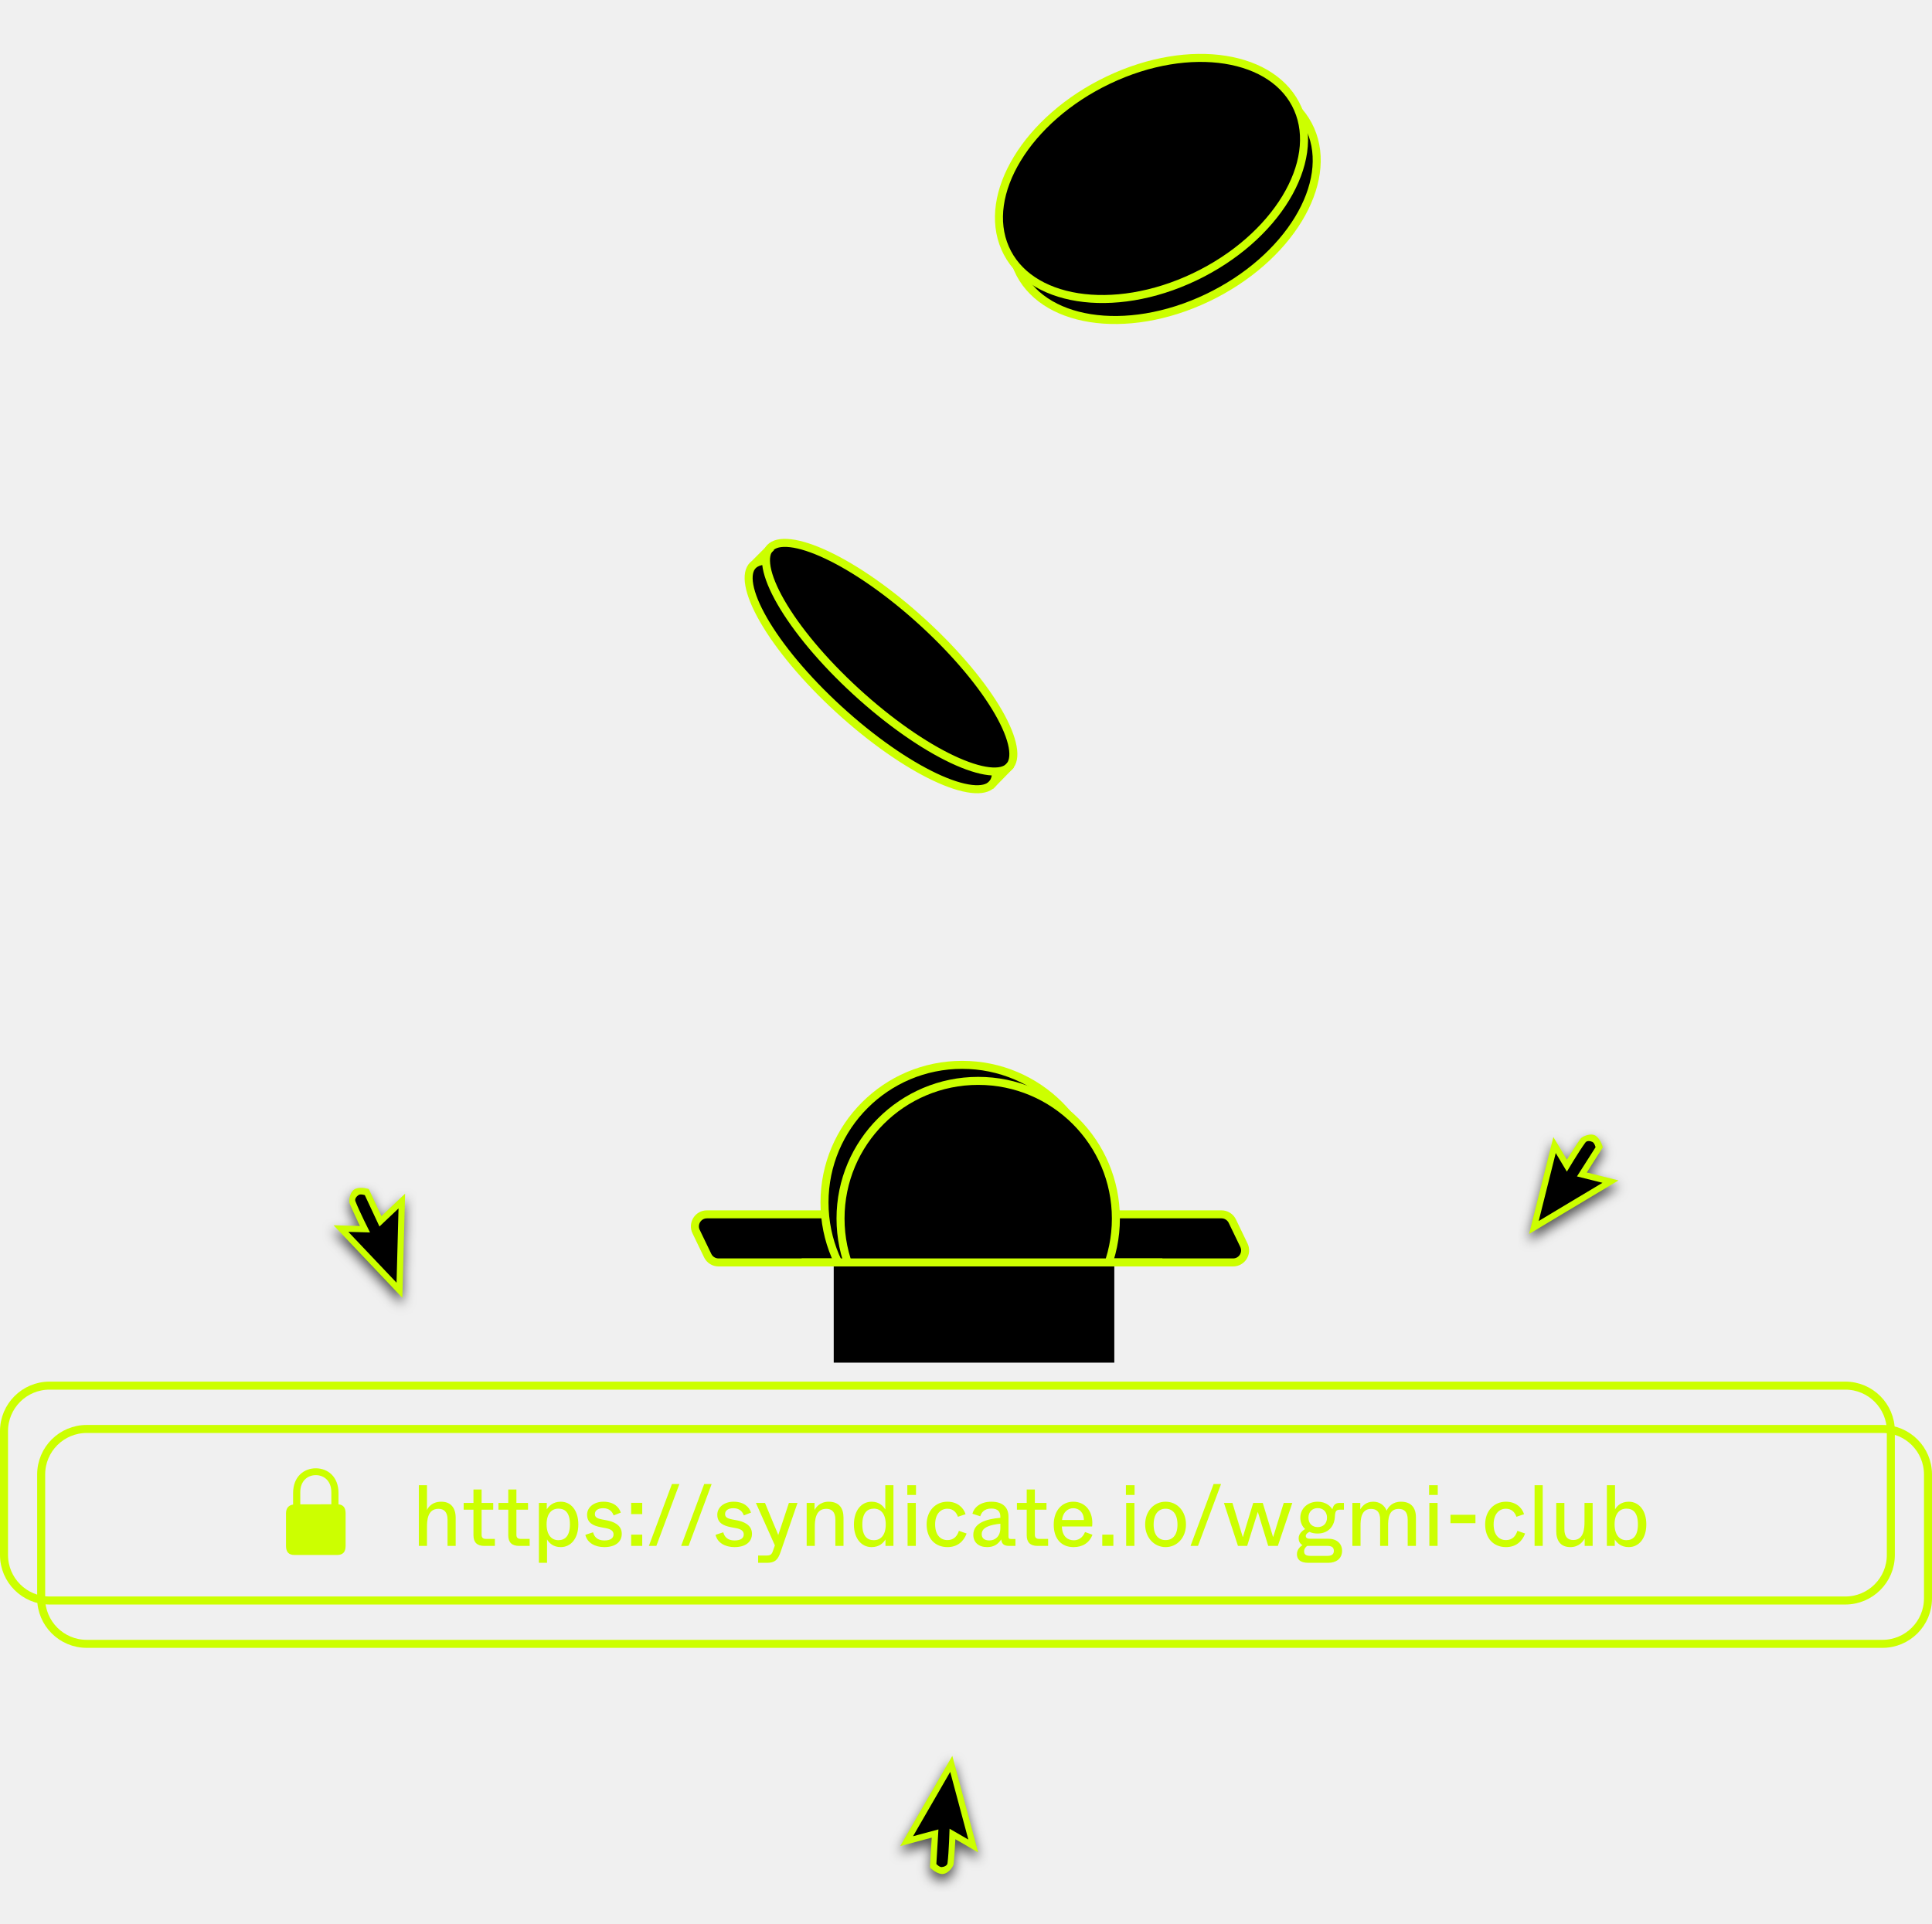
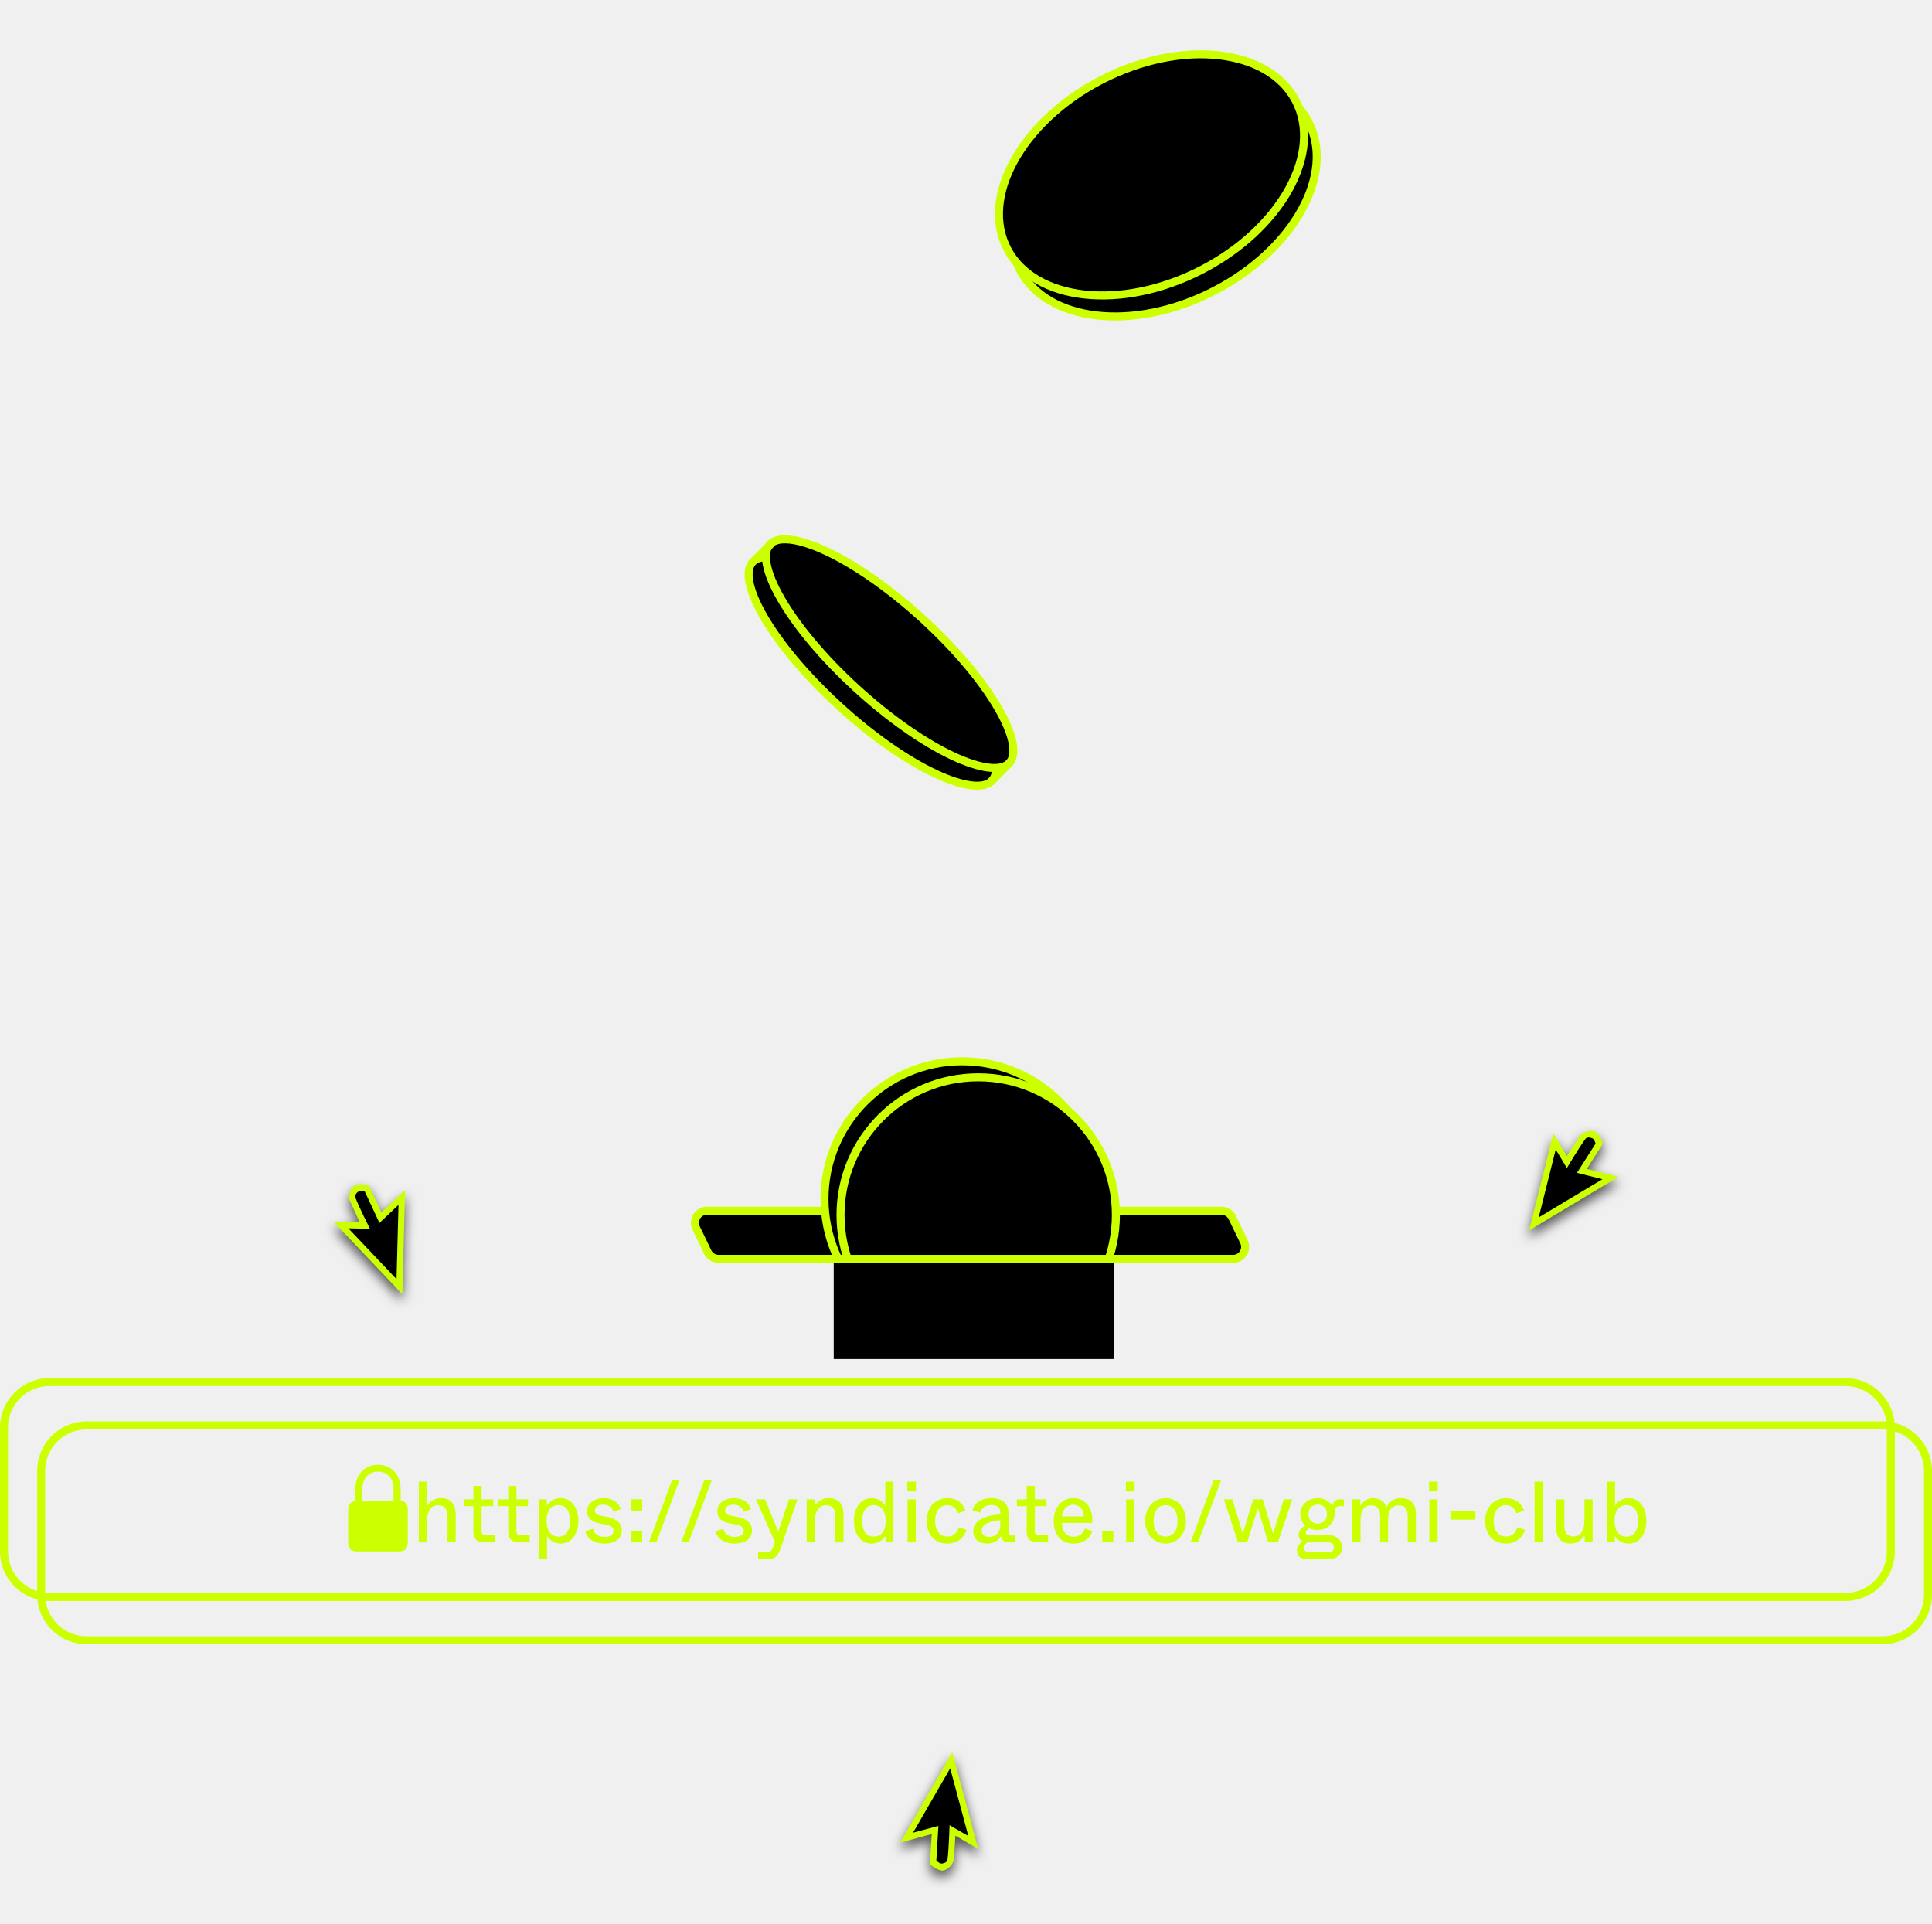
<svg xmlns="http://www.w3.org/2000/svg" width="241" height="240" viewBox="0 0 241 240" fill="none">
-   <path d="M53.263 192.866V190.552C53.263 189.795 53.285 188.238 54.69 188.238C55.383 188.238 55.826 188.627 55.826 189.589V192.866H56.842V189.351C56.842 188.162 56.269 187.351 55.047 187.351C53.825 187.351 53.36 188.14 53.263 188.4V187.286V185.296H52.246V192.866H53.263ZM61.731 192.866V191.99H60.606C60.238 191.99 60.076 191.828 60.076 191.46V188.346H61.525V187.502H60.076V185.826H59.06V187.502H57.838V188.346H59.06V191.547C59.06 192.433 59.525 192.866 60.411 192.866H61.731ZM66.071 192.866V191.99H64.947C64.579 191.99 64.417 191.828 64.417 191.46V188.346H65.866V187.502H64.417V185.826H63.4V187.502H62.178V188.346H63.4V191.547C63.4 192.433 63.865 192.866 64.752 192.866H66.071ZM68.238 194.975V193.082V192.055C68.498 192.498 69.006 193.017 69.947 193.017C71.212 193.017 72.142 191.936 72.142 190.184C72.142 188.421 71.212 187.351 69.947 187.351C69.006 187.351 68.465 187.87 68.206 188.313V187.502H67.221V194.975H68.238ZM69.655 192.152C68.8 192.152 68.184 191.493 68.184 190.173C68.184 188.854 68.8 188.216 69.655 188.216C70.487 188.216 71.093 188.713 71.093 190.173C71.093 191.622 70.487 192.152 69.655 192.152ZM75.375 193.017C76.76 193.017 77.56 192.369 77.56 191.352C77.56 190.162 76.37 189.816 75.754 189.687L75.116 189.568C74.37 189.427 74.207 189.222 74.207 188.876C74.207 188.497 74.532 188.162 75.246 188.162C76.089 188.162 76.413 188.692 76.543 189.059L77.441 188.713C77.225 188.032 76.587 187.351 75.256 187.351C74.142 187.351 73.234 188.01 73.234 188.973C73.234 190 74.002 190.346 74.921 190.53L75.57 190.649C76.305 190.79 76.532 191.06 76.532 191.439C76.532 191.914 76.132 192.185 75.386 192.185C74.51 192.185 74.121 191.72 73.98 191.168L73.018 191.482C73.245 192.498 74.251 193.017 75.375 193.017ZM80.113 188.897V187.491H78.729V188.897H80.113ZM80.113 192.866V191.46H78.729V192.866H80.113ZM84.749 185.145L81.873 192.866H80.942L83.819 185.145H84.749ZM88.773 185.145L85.896 192.866H84.966L87.843 185.145H88.773ZM91.618 193.017C93.002 193.017 93.802 192.369 93.802 191.352C93.802 190.162 92.612 189.816 91.996 189.687L91.358 189.568C90.612 189.427 90.45 189.222 90.45 188.876C90.45 188.497 90.774 188.162 91.488 188.162C92.331 188.162 92.656 188.692 92.785 189.059L93.683 188.713C93.467 188.032 92.829 187.351 91.499 187.351C90.385 187.351 89.476 188.01 89.476 188.973C89.476 190 90.244 190.346 91.163 190.53L91.812 190.649C92.548 190.79 92.775 191.06 92.775 191.439C92.775 191.914 92.375 192.185 91.628 192.185C90.752 192.185 90.363 191.72 90.223 191.168L89.26 191.482C89.487 192.498 90.493 193.017 91.618 193.017ZM97.491 190.281C97.242 191.006 97.177 191.211 97.08 191.503C96.983 191.244 96.885 191.006 96.528 190.173L95.425 187.502H94.29L96.658 192.801L96.388 193.569C96.237 193.98 96.02 194.066 95.653 194.066H94.571V194.975H95.685C96.626 194.975 97.026 194.639 97.372 193.623L99.481 187.502H98.41L97.491 190.281ZM101.641 192.866V190.552C101.641 189.795 101.663 188.238 103.069 188.238C103.761 188.238 104.204 188.627 104.204 189.589V192.866H105.221V189.351C105.221 188.162 104.68 187.351 103.361 187.351C102.236 187.351 101.717 188.14 101.609 188.4V187.502H100.625V192.866H101.641ZM108.725 193.017C109.666 193.017 110.196 192.498 110.455 192.055V192.866H111.45V185.296H110.433V187.286V188.324C110.174 187.881 109.655 187.351 108.725 187.351C107.46 187.351 106.519 188.432 106.519 190.195C106.519 191.947 107.46 193.017 108.725 193.017ZM109.006 192.152C108.184 192.152 107.568 191.655 107.568 190.195C107.568 188.746 108.184 188.216 109.006 188.216C109.871 188.216 110.488 188.876 110.488 190.195C110.488 191.514 109.871 192.152 109.006 192.152ZM114.262 186.507V185.296H113.18V186.507H114.262ZM114.24 192.866V187.502H113.213V192.866H114.24ZM118.196 193.017C119.407 193.017 120.219 192.314 120.575 191.32L119.613 190.984C119.429 191.579 119.029 192.141 118.185 192.141C117.331 192.141 116.65 191.514 116.65 190.184C116.65 188.876 117.342 188.227 118.175 188.227C118.921 188.227 119.31 188.703 119.494 189.232L120.446 188.908C120.175 188.065 119.407 187.351 118.185 187.351C116.682 187.351 115.59 188.508 115.59 190.184C115.59 191.914 116.628 193.017 118.196 193.017ZM123.141 193.017C123.995 193.017 124.514 192.639 124.893 192.055C124.958 192.509 125.109 192.866 125.888 192.866H126.666V192.001H126.115C125.866 192.001 125.801 191.936 125.801 191.687V189.232C125.801 188.075 125.109 187.351 123.66 187.351C122.243 187.351 121.475 188.119 121.302 188.854L122.276 189.168C122.416 188.757 122.719 188.205 123.66 188.205C124.449 188.205 124.785 188.584 124.785 189.2V189.362C123.043 189.503 121.411 190 121.411 191.482C121.411 192.433 122.092 193.017 123.141 193.017ZM123.411 192.185C122.773 192.185 122.459 191.882 122.459 191.395C122.459 190.541 123.53 190.227 124.785 190.098V190.649C124.785 191.72 124.092 192.185 123.411 192.185ZM130.745 192.866V191.99H129.62C129.252 191.99 129.09 191.828 129.09 191.46V188.346H130.539V187.502H129.09V185.826H128.073V187.502H126.851V188.346H128.073V191.547C128.073 192.433 128.538 192.866 129.425 192.866H130.745ZM133.918 193.017C135.032 193.017 135.886 192.498 136.276 191.471L135.346 191.136C135.194 191.514 134.816 192.163 133.951 192.163C133.215 192.163 132.502 191.73 132.458 190.444H136.233C136.427 188.692 135.476 187.351 133.875 187.351C132.48 187.351 131.442 188.454 131.442 190.206C131.442 192.012 132.426 193.017 133.918 193.017ZM132.48 189.633C132.567 188.703 133.183 188.162 133.875 188.162C134.589 188.162 135.194 188.67 135.205 189.633H132.48ZM138.883 192.866V191.46H137.499V192.866H138.883ZM141.529 186.507V185.296H140.448V186.507H141.529ZM141.508 192.866V187.502H140.48V192.866H141.508ZM145.399 193.017C146.837 193.017 147.94 191.828 147.94 190.195C147.94 188.562 146.881 187.351 145.399 187.351C143.917 187.351 142.847 188.562 142.847 190.195C142.847 191.806 143.95 193.017 145.399 193.017ZM145.399 192.141C144.512 192.141 143.907 191.514 143.907 190.206C143.907 188.886 144.512 188.227 145.399 188.227C146.275 188.227 146.881 188.886 146.881 190.206C146.881 191.514 146.275 192.141 145.399 192.141ZM152.316 185.145L149.44 192.866H148.51L151.386 185.145H152.316ZM155.572 192.866L156.383 190.271C156.697 189.276 156.794 188.94 156.902 188.616L157.41 190.281L158.2 192.866H159.4L161.206 187.502H160.135L159.368 189.968C159.032 191.082 158.892 191.525 158.805 191.774L158.362 190.292L157.518 187.502H156.329L155.55 190.054C155.226 191.114 155.107 191.503 155.031 191.785L154.491 190L153.734 187.502H152.674L154.426 192.866H155.572ZM165.705 194.975C166.635 194.975 167.414 194.477 167.414 193.472C167.414 192.574 166.733 191.968 165.684 191.968H163.359C162.991 191.968 162.883 191.795 162.883 191.622C162.883 191.428 163.067 191.233 163.359 191.114C163.661 191.276 164.008 191.32 164.375 191.32C165.576 191.32 166.408 190.541 166.506 189.33L166.527 189.07C166.57 188.454 166.743 188.346 167.198 188.346H167.641V187.502H167.09C166.538 187.502 166.3 187.837 166.203 188.302C165.954 187.881 165.359 187.351 164.364 187.351C163.11 187.351 162.202 188.216 162.202 189.351C162.202 189.989 162.483 190.476 162.796 190.757C162.429 190.995 161.996 191.363 161.996 191.893C161.996 192.325 162.169 192.585 162.472 192.769C162.158 192.963 161.78 193.353 161.78 193.893C161.78 194.521 162.158 194.975 163.207 194.975H165.705ZM164.375 190.519C163.672 190.519 163.218 190.054 163.218 189.341C163.218 188.638 163.672 188.151 164.375 188.151C165.078 188.151 165.532 188.638 165.532 189.341C165.532 190.054 165.078 190.519 164.375 190.519ZM163.488 194.11C162.969 194.11 162.677 193.98 162.677 193.547C162.677 193.212 162.894 192.974 163.067 192.866H165.576C166.008 192.866 166.387 192.974 166.387 193.482C166.387 193.991 166.008 194.11 165.576 194.11H163.488ZM169.715 192.866V190.335C169.715 189.6 169.769 188.248 171.024 188.248C171.705 188.248 172.159 188.605 172.159 189.589V192.866H173.154V190.335C173.154 189.6 173.186 188.248 174.473 188.248C175.155 188.248 175.598 188.605 175.598 189.589V192.866H176.625V189.308C176.625 188.032 175.955 187.351 174.765 187.351C173.695 187.351 173.197 187.978 172.97 188.465C172.689 187.773 172.083 187.351 171.305 187.351C170.386 187.351 169.91 187.913 169.683 188.313V187.502H168.699V192.866H169.715ZM179.347 186.507V185.296H178.266V186.507H179.347ZM179.325 192.866V187.502H178.298V192.866H179.325ZM184.049 190.033V188.984H180.935V190.033H184.049ZM187.865 193.017C189.076 193.017 189.887 192.314 190.244 191.32L189.282 190.984C189.098 191.579 188.698 192.141 187.854 192.141C187 192.141 186.318 191.514 186.318 190.184C186.318 188.876 187.011 188.227 187.843 188.227C188.589 188.227 188.979 188.703 189.163 189.232L190.114 188.908C189.844 188.065 189.076 187.351 187.854 187.351C186.351 187.351 185.259 188.508 185.259 190.184C185.259 191.914 186.297 193.017 187.865 193.017ZM192.442 192.866V185.296H191.425V192.866H192.442ZM195.89 193.017C196.993 193.017 197.501 192.26 197.674 191.947V192.866H198.669V187.502H197.652V189.838C197.652 190.671 197.587 192.131 196.246 192.131C195.576 192.131 195.143 191.741 195.143 190.779V187.502H194.127V191.017C194.127 192.206 194.668 193.017 195.89 193.017ZM203.169 193.017C204.434 193.017 205.364 191.936 205.364 190.184C205.364 188.421 204.434 187.351 203.169 187.351C202.228 187.351 201.709 187.87 201.46 188.313V187.286V185.296H200.444V192.866H201.428V192.055C201.688 192.498 202.228 193.017 203.169 193.017ZM202.877 192.152C202.023 192.152 201.406 191.493 201.406 190.173C201.406 188.854 202.023 188.216 202.877 188.216C203.71 188.216 204.315 188.713 204.315 190.173C204.315 191.622 203.71 192.152 202.877 192.152Z" fill="#CCFF00" />
-   <rect x="0.5" y="172.869" width="235.365" height="26.808" rx="5.679" stroke="#CCFF00" />
-   <rect x="5.135" y="178.276" width="235.365" height="26.808" rx="5.679" stroke="#CCFF00" />
-   <path d="M36.746 193.997H42.044C42.761 193.997 43.112 193.643 43.112 192.867V188.798C43.112 188.1 42.823 187.739 42.227 187.678V186.282C42.227 184.192 40.853 183.183 39.395 183.183C37.937 183.183 36.562 184.192 36.562 186.282V187.706C36.017 187.789 35.677 188.144 35.677 188.798V192.867C35.677 193.643 36.028 193.997 36.746 193.997ZM37.458 186.165C37.458 184.774 38.354 184.037 39.395 184.037C40.435 184.037 41.331 184.774 41.331 186.165V187.673L37.458 187.678V186.165Z" fill="#CCFF00" />
-   <g clip-path="url(#clip0_75_3238)">
-     <g filter="url(#filter0_d_75_3238)">
-       <path d="M197.152 142.07C197.361 141.787 198.484 141.265 199.099 141.734C199.713 142.204 199.94 143.138 199.94 143.138L197.939 146.278L201.888 147.267L190.739 153.951L193.768 141.855L195.457 144.673C195.639 144.376 196.886 142.43 197.152 142.07Z" fill="#CCFF00" />
-       <path fill-rule="evenodd" clip-rule="evenodd" d="M191.941 152.33L199.891 147.564L196.712 146.768L199.032 143.126C199.032 143.126 198.906 142.592 198.635 142.463C198.363 142.334 197.947 142.294 197.773 142.529C196.953 143.64 195.454 146.171 195.454 146.171L194.064 143.852L191.941 152.33Z" fill="black" />
+   <path d="M53.262 192.422V190.108C53.262 189.351 53.284 187.793 54.69 187.793C55.382 187.793 55.825 188.183 55.825 189.145V192.422H56.842V188.907C56.842 187.718 56.269 186.907 55.047 186.907C53.825 186.907 53.36 187.696 53.262 187.956V186.842V184.852H52.246V192.422H53.262ZM61.73 192.422V191.546H60.605C60.238 191.546 60.076 191.384 60.076 191.016V187.902H61.525V187.058H60.076V185.382H59.059V187.058H57.837V187.902H59.059V191.103C59.059 191.989 59.524 192.422 60.411 192.422H61.73ZM66.071 192.422V191.546H64.946C64.578 191.546 64.416 191.384 64.416 191.016V187.902H65.865V187.058H64.416V185.382H63.4V187.058H62.178V187.902H63.4V191.103C63.4 191.989 63.865 192.422 64.751 192.422H66.071ZM68.237 194.531V192.638V191.611C68.497 192.054 69.005 192.573 69.946 192.573C71.211 192.573 72.141 191.492 72.141 189.74C72.141 187.977 71.211 186.907 69.946 186.907C69.005 186.907 68.465 187.426 68.205 187.869V187.058H67.221V194.531H68.237ZM69.654 191.708C68.8 191.708 68.183 191.048 68.183 189.729C68.183 188.41 68.8 187.772 69.654 187.772C70.487 187.772 71.092 188.269 71.092 189.729C71.092 191.178 70.487 191.708 69.654 191.708ZM75.375 192.573C76.759 192.573 77.559 191.924 77.559 190.908C77.559 189.718 76.37 189.372 75.753 189.243L75.115 189.124C74.369 188.983 74.207 188.778 74.207 188.431C74.207 188.053 74.531 187.718 75.245 187.718C76.088 187.718 76.413 188.248 76.543 188.615L77.44 188.269C77.224 187.588 76.586 186.907 75.256 186.907C74.142 186.907 73.234 187.566 73.234 188.529C73.234 189.556 74.001 189.902 74.921 190.086L75.57 190.205C76.305 190.346 76.532 190.616 76.532 190.994C76.532 191.47 76.132 191.741 75.386 191.741C74.51 191.741 74.12 191.276 73.98 190.724L73.017 191.038C73.244 192.054 74.25 192.573 75.375 192.573ZM80.112 188.453V187.047H78.728V188.453H80.112ZM80.112 192.422V191.016H78.728V192.422H80.112ZM84.749 184.701L81.872 192.422H80.942L83.819 184.701H84.749ZM88.772 184.701L85.896 192.422H84.966L87.842 184.701H88.772ZM91.617 192.573C93.001 192.573 93.802 191.924 93.802 190.908C93.802 189.718 92.612 189.372 91.996 189.243L91.358 189.124C90.611 188.983 90.449 188.778 90.449 188.431C90.449 188.053 90.774 187.718 91.487 187.718C92.331 187.718 92.655 188.248 92.785 188.615L93.683 188.269C93.466 187.588 92.828 186.907 91.498 186.907C90.384 186.907 89.476 187.566 89.476 188.529C89.476 189.556 90.244 189.902 91.163 190.086L91.812 190.205C92.547 190.346 92.774 190.616 92.774 190.994C92.774 191.47 92.374 191.741 91.628 191.741C90.752 191.741 90.363 191.276 90.222 190.724L89.26 191.038C89.487 192.054 90.492 192.573 91.617 192.573ZM97.49 189.837C97.242 190.562 97.177 190.767 97.079 191.059C96.982 190.8 96.885 190.562 96.528 189.729L95.425 187.058H94.289L96.658 192.357L96.387 193.125C96.236 193.536 96.02 193.622 95.652 193.622H94.571V194.531H95.684C96.625 194.531 97.025 194.195 97.371 193.179L99.48 187.058H98.41L97.49 189.837ZM101.641 192.422V190.108C101.641 189.351 101.662 187.793 103.068 187.793C103.76 187.793 104.204 188.183 104.204 189.145V192.422H105.22V188.907C105.22 187.718 104.68 186.907 103.36 186.907C102.236 186.907 101.716 187.696 101.608 187.956V187.058H100.624V192.422H101.641ZM108.724 192.573C109.665 192.573 110.195 192.054 110.455 191.611V192.422H111.449V184.852H110.433V186.842V187.88C110.173 187.437 109.654 186.907 108.724 186.907C107.459 186.907 106.518 187.988 106.518 189.751C106.518 191.503 107.459 192.573 108.724 192.573ZM109.005 191.708C108.184 191.708 107.567 191.211 107.567 189.751C107.567 188.302 108.184 187.772 109.005 187.772C109.871 187.772 110.487 188.431 110.487 189.751C110.487 191.07 109.871 191.708 109.005 191.708ZM114.261 186.063V184.852H113.18V186.063H114.261ZM114.24 192.422V187.058H113.212V192.422H114.24ZM118.196 192.573C119.407 192.573 120.218 191.87 120.575 190.875L119.612 190.54C119.429 191.135 119.028 191.697 118.185 191.697C117.331 191.697 116.649 191.07 116.649 189.74C116.649 188.431 117.341 187.783 118.174 187.783C118.92 187.783 119.31 188.258 119.493 188.788L120.445 188.464C120.175 187.62 119.407 186.907 118.185 186.907C116.682 186.907 115.59 188.064 115.59 189.74C115.59 191.47 116.628 192.573 118.196 192.573ZM123.14 192.573C123.995 192.573 124.514 192.195 124.892 191.611C124.957 192.065 125.108 192.422 125.887 192.422H126.666V191.557H126.114C125.865 191.557 125.801 191.492 125.801 191.243V188.788C125.801 187.631 125.108 186.907 123.659 186.907C122.243 186.907 121.475 187.674 121.302 188.41L122.275 188.723C122.416 188.313 122.719 187.761 123.659 187.761C124.449 187.761 124.784 188.139 124.784 188.756V188.918C123.043 189.059 121.41 189.556 121.41 191.038C121.41 191.989 122.091 192.573 123.14 192.573ZM123.411 191.741C122.773 191.741 122.459 191.438 122.459 190.951C122.459 190.097 123.53 189.783 124.784 189.653V190.205C124.784 191.276 124.092 191.741 123.411 191.741ZM130.744 192.422V191.546H129.619C129.252 191.546 129.089 191.384 129.089 191.016V187.902H130.539V187.058H129.089V185.382H128.073V187.058H126.851V187.902H128.073V191.103C128.073 191.989 128.538 192.422 129.425 192.422H130.744ZM133.918 192.573C135.032 192.573 135.886 192.054 136.275 191.027L135.345 190.692C135.194 191.07 134.815 191.719 133.95 191.719C133.215 191.719 132.501 191.286 132.458 190H136.232C136.427 188.248 135.475 186.907 133.875 186.907C132.48 186.907 131.441 188.01 131.441 189.762C131.441 191.568 132.425 192.573 133.918 192.573ZM132.48 189.188C132.566 188.258 133.182 187.718 133.875 187.718C134.588 187.718 135.194 188.226 135.205 189.188H132.48ZM138.882 192.422V191.016H137.498V192.422H138.882ZM141.529 186.063V184.852H140.447V186.063H141.529ZM141.507 192.422V187.058H140.48V192.422H141.507ZM145.398 192.573C146.837 192.573 147.94 191.384 147.94 189.751C147.94 188.118 146.88 186.907 145.398 186.907C143.917 186.907 142.846 188.118 142.846 189.751C142.846 191.362 143.949 192.573 145.398 192.573ZM145.398 191.697C144.512 191.697 143.906 191.07 143.906 189.762C143.906 188.442 144.512 187.783 145.398 187.783C146.274 187.783 146.88 188.442 146.88 189.762C146.88 191.07 146.274 191.697 145.398 191.697ZM152.316 184.701L149.439 192.422H148.509L151.386 184.701H152.316ZM155.571 192.422L156.382 189.826C156.696 188.832 156.793 188.496 156.902 188.172L157.41 189.837L158.199 192.422H159.4L161.206 187.058H160.135L159.367 189.524C159.032 190.638 158.891 191.081 158.805 191.33L158.361 189.848L157.518 187.058H156.328L155.55 189.61C155.225 190.67 155.106 191.059 155.031 191.34L154.49 189.556L153.733 187.058H152.673L154.425 192.422H155.571ZM165.705 194.531C166.635 194.531 167.413 194.033 167.413 193.027C167.413 192.13 166.732 191.524 165.683 191.524H163.358C162.991 191.524 162.882 191.351 162.882 191.178C162.882 190.984 163.066 190.789 163.358 190.67C163.661 190.832 164.007 190.875 164.375 190.875C165.575 190.875 166.408 190.097 166.505 188.886L166.527 188.626C166.57 188.01 166.743 187.902 167.197 187.902H167.641V187.058H167.089C166.538 187.058 166.3 187.393 166.202 187.858C165.954 187.437 165.359 186.907 164.364 186.907C163.109 186.907 162.201 187.772 162.201 188.907C162.201 189.545 162.482 190.032 162.796 190.313C162.428 190.551 161.996 190.919 161.996 191.449C161.996 191.881 162.169 192.141 162.471 192.325C162.158 192.519 161.779 192.909 161.779 193.449C161.779 194.076 162.158 194.531 163.207 194.531H165.705ZM164.375 190.075C163.672 190.075 163.218 189.61 163.218 188.896C163.218 188.194 163.672 187.707 164.375 187.707C165.078 187.707 165.532 188.194 165.532 188.896C165.532 189.61 165.078 190.075 164.375 190.075ZM163.488 193.665C162.969 193.665 162.677 193.536 162.677 193.103C162.677 192.768 162.893 192.53 163.066 192.422H165.575C166.008 192.422 166.386 192.53 166.386 193.038C166.386 193.547 166.008 193.665 165.575 193.665H163.488ZM169.715 192.422V189.891C169.715 189.156 169.769 187.804 171.023 187.804C171.704 187.804 172.159 188.161 172.159 189.145V192.422H173.154V189.891C173.154 189.156 173.186 187.804 174.473 187.804C175.154 187.804 175.598 188.161 175.598 189.145V192.422H176.625V188.864C176.625 187.588 175.954 186.907 174.765 186.907C173.694 186.907 173.197 187.534 172.97 188.021C172.689 187.328 172.083 186.907 171.304 186.907C170.385 186.907 169.909 187.469 169.682 187.869V187.058H168.698V192.422H169.715ZM179.346 186.063V184.852H178.265V186.063H179.346ZM179.325 192.422V187.058H178.298V192.422H179.325ZM184.049 189.589V188.54H180.934V189.589H184.049ZM187.864 192.573C189.076 192.573 189.887 191.87 190.243 190.875L189.281 190.54C189.097 191.135 188.697 191.697 187.854 191.697C186.999 191.697 186.318 191.07 186.318 189.74C186.318 188.431 187.01 187.783 187.843 187.783C188.589 187.783 188.978 188.258 189.162 188.788L190.114 188.464C189.843 187.62 189.076 186.907 187.854 186.907C186.35 186.907 185.258 188.064 185.258 189.74C185.258 191.47 186.296 192.573 187.864 192.573ZM192.441 192.422V184.852H191.425V192.422H192.441ZM195.889 192.573C196.992 192.573 197.5 191.816 197.673 191.503V192.422H198.668V187.058H197.652V189.394C197.652 190.227 197.587 191.687 196.246 191.687C195.576 191.687 195.143 191.297 195.143 190.335V187.058H194.126V190.573C194.126 191.762 194.667 192.573 195.889 192.573ZM203.169 192.573C204.434 192.573 205.364 191.492 205.364 189.74C205.364 187.977 204.434 186.907 203.169 186.907C202.228 186.907 201.709 187.426 201.46 187.869V186.842V184.852H200.443V192.422H201.428V191.611C201.687 192.054 202.228 192.573 203.169 192.573ZM202.877 191.708C202.022 191.708 201.406 191.048 201.406 189.729C201.406 188.41 202.022 187.772 202.877 187.772C203.709 187.772 204.315 188.269 204.315 189.729C204.315 191.178 203.709 191.708 202.877 191.708Z" fill="#CCFF00" />
+   <rect x="0.5" y="172.425" width="235.365" height="26.808" rx="5.679" stroke="#CCFF00" />
+   <rect x="5.135" y="177.832" width="235.365" height="26.808" rx="5.679" stroke="#CCFF00" />
+   <path d="M44.502 193.553H49.8C50.518 193.553 50.868 193.198 50.868 192.422V188.354C50.868 187.656 50.579 187.295 49.983 187.234V185.838C49.983 183.748 48.609 182.739 47.151 182.739C45.693 182.739 44.318 183.748 44.318 185.838V187.262C43.773 187.345 43.434 187.7 43.434 188.354V192.422C43.434 193.198 43.784 193.553 44.502 193.553ZM45.214 185.721C45.214 184.33 46.11 183.593 47.151 183.593C48.192 183.593 49.087 184.33 49.087 185.721V187.229L45.214 187.234V185.721Z" fill="#CCFF00" />
+   <g clip-path="url(#clip0_3374_41934)">
+     <g filter="url(#filter0_d_3374_41934)">
+       <path d="M197.152 141.626C197.361 141.342 198.484 140.821 199.098 141.29C199.712 141.76 199.939 142.693 199.939 142.693L197.939 145.834L201.887 146.823L190.738 153.507L193.767 141.411L195.456 144.229C195.638 143.932 196.886 141.986 197.152 141.626Z" fill="#CCFF00" />
+       <path fill-rule="evenodd" clip-rule="evenodd" d="M191.94 151.885L199.891 147.12L196.712 146.324L199.031 142.681C199.031 142.681 198.906 142.148 198.634 142.019C198.363 141.89 197.947 141.849 197.773 142.085C196.953 143.196 195.453 145.727 195.453 145.727L194.063 143.408L191.94 151.885Z" fill="black" />
    </g>
  </g>
-   <g clip-path="url(#clip1_75_3238)">
-     <g filter="url(#filter1_d_75_3238)">
-       <path d="M43.607 150.124C43.48 149.795 43.643 148.568 44.369 148.302C45.095 148.035 46.004 148.345 46.004 148.345L47.581 151.719L50.534 148.918L50.188 161.912L41.609 152.864L44.893 152.952C44.74 152.638 43.768 150.541 43.607 150.124Z" fill="#CCFF00" />
-       <path fill-rule="evenodd" clip-rule="evenodd" d="M49.466 160.028L49.713 150.762L47.335 153.017L45.507 149.105C45.507 149.105 44.989 148.924 44.735 149.084C44.48 149.244 44.223 149.573 44.328 149.846C44.825 151.134 46.156 153.758 46.156 153.758L43.453 153.686L49.466 160.028Z" fill="black" />
+   <g clip-path="url(#clip1_3374_41934)">
+     <g filter="url(#filter1_d_3374_41934)">
+       <path d="M43.606 149.68C43.48 149.351 43.642 148.124 44.368 147.857C45.094 147.591 46.004 147.901 46.004 147.901L47.58 151.275L50.533 148.474L50.188 161.468L41.608 152.42L44.892 152.508C44.739 152.194 43.767 150.097 43.606 149.68Z" fill="#CCFF00" />
+       <path fill-rule="evenodd" clip-rule="evenodd" d="M49.465 159.584L49.711 150.318L47.333 152.573L45.506 148.66C45.506 148.66 44.988 148.48 44.733 148.64C44.479 148.8 44.221 149.129 44.327 149.402C44.824 150.69 46.154 153.314 46.154 153.314L43.452 153.242L49.465 159.584Z" fill="black" />
    </g>
  </g>
-   <g clip-path="url(#clip2_75_3238)">
-     <g filter="url(#filter2_d_75_3238)">
-       <path d="M118.957 232.558C118.912 232.907 118.184 233.909 117.419 233.797C116.654 233.685 116.002 232.979 116.002 232.979L116.225 229.262L112.294 230.315L118.793 219.058L122.02 231.102L119.175 229.459C119.16 229.807 119.015 232.114 118.957 232.558Z" fill="#CCFF00" />
-       <path fill-rule="evenodd" clip-rule="evenodd" d="M118.53 221.059L113.895 229.086L117.061 228.238L116.802 232.548C116.802 232.548 117.171 232.954 117.471 232.935C117.771 232.915 118.154 232.749 118.192 232.459C118.369 231.089 118.45 228.149 118.45 228.149L120.792 229.5L118.53 221.059Z" fill="black" />
+   <g clip-path="url(#clip2_3374_41934)">
+     <g filter="url(#filter2_d_3374_41934)">
+       <path d="M118.957 232.114C118.912 232.463 118.184 233.464 117.419 233.352C116.654 233.241 116.002 232.534 116.002 232.534L116.225 228.817L112.294 229.871L118.793 218.614L122.02 230.657L119.175 229.015C119.16 229.363 119.015 231.67 118.957 232.114Z" fill="#CCFF00" />
+       <path fill-rule="evenodd" clip-rule="evenodd" d="M118.529 220.615L113.895 228.642L117.06 227.794L116.801 232.104C116.801 232.104 117.171 232.51 117.47 232.491C117.77 232.471 118.154 232.305 118.191 232.015C118.369 230.645 118.45 227.704 118.45 227.704L120.791 229.056L118.529 220.615Z" fill="black" />
    </g>
  </g>
-   <path d="M93.91 70.538C94.375 70.063 95.199 69.836 96.448 69.982C97.686 70.126 99.237 70.626 101.003 71.46C104.531 73.127 108.816 76.075 113.007 79.917C117.198 83.758 120.472 87.74 122.383 91.059C123.339 92.722 123.94 94.193 124.156 95.382C124.374 96.582 124.184 97.39 123.72 97.865C123.255 98.34 122.432 98.567 121.182 98.421C119.944 98.277 118.394 97.777 116.627 96.942C113.099 95.276 108.814 92.328 104.623 88.486C100.432 84.644 97.159 80.663 95.248 77.343C94.291 75.681 93.691 74.21 93.475 73.021C93.257 71.821 93.446 71.013 93.91 70.538Z" fill="black" stroke="#CCFF00" />
-   <path d="M96.073 68.327C96.538 67.852 97.361 67.626 98.611 67.771C99.849 67.915 101.399 68.415 103.166 69.25C106.694 70.916 110.979 73.864 115.17 77.706C119.361 81.548 122.634 85.529 124.545 88.849C125.502 90.511 126.102 91.982 126.318 93.171C126.536 94.371 126.347 95.18 125.883 95.654C125.418 96.129 124.594 96.356 123.345 96.211C122.107 96.067 120.556 95.566 118.79 94.732C115.262 93.065 110.977 90.118 106.786 86.276C102.595 82.434 99.321 78.452 97.41 75.133C96.454 73.47 95.853 71.999 95.637 70.811C95.419 69.61 95.609 68.802 96.073 68.327Z" fill="black" stroke="#CCFF00" />
-   <line y1="-0.5" x2="3.711" y2="-0.5" transform="matrix(0.69932 -0.714809 0.73713 0.67575 123.873 98.424)" stroke="#CCFF00" />
-   <line x1="94.201" y1="70.276" x2="96.201" y2="68.276" stroke="#CCFF00" />
-   <path d="M126.964 33.573C125.515 30.254 126.153 26.254 128.475 22.43C130.794 18.61 134.767 15.021 139.856 12.598C144.945 10.176 150.146 9.398 154.429 10.075C158.717 10.753 162.029 12.873 163.478 16.192C164.928 19.511 164.289 23.511 161.968 27.335C159.649 31.155 155.676 34.744 150.587 37.167C145.498 39.589 140.297 40.367 136.014 39.69C131.726 39.012 128.414 36.892 126.964 33.573Z" fill="black" stroke="#CCFF00" />
-   <path d="M125.382 30.955C123.933 27.636 124.571 23.636 126.893 19.812C129.212 15.992 133.185 12.403 138.274 9.981C143.363 7.558 148.564 6.78 152.847 7.458C157.135 8.135 160.447 10.255 161.896 13.574C163.346 16.893 162.707 20.893 160.386 24.717C158.067 28.537 154.094 32.126 149.005 34.549C143.916 36.971 138.715 37.749 134.431 37.072C130.144 36.394 126.832 34.275 125.382 30.955Z" fill="black" stroke="#CCFF00" />
-   <path d="M89.63 157.5H153.816C154.922 157.5 155.647 156.345 155.167 155.349L153.721 152.349C153.471 151.83 152.946 151.5 152.37 151.5H88.184C87.079 151.5 86.353 152.655 86.833 153.651L88.279 156.651C88.529 157.17 89.054 157.5 89.63 157.5Z" fill="black" stroke="#CCFF00" />
-   <circle cx="120.023" cy="150.023" r="17.174" fill="black" stroke="#CCFF00" />
-   <circle cx="122.023" cy="152.023" r="17.174" fill="black" stroke="#CCFF00" />
-   <rect x="104" y="158" width="35" height="12" fill="black" />
-   <line x1="100" y1="157.5" x2="145" y2="157.5" stroke="#CCFF00" />
+   <path d="M93.91 70.094C94.375 69.619 95.199 69.392 96.448 69.537C97.686 69.681 99.237 70.182 101.003 71.016C104.531 72.683 108.816 75.631 113.007 79.472C117.198 83.314 120.472 87.296 122.383 90.615C123.339 92.278 123.94 93.749 124.156 94.938C124.374 96.138 124.184 96.946 123.72 97.421C123.255 97.896 122.432 98.123 121.182 97.977C119.944 97.833 118.394 97.333 116.627 96.498C113.099 94.832 108.814 91.884 104.623 88.042C100.432 84.2 97.159 80.219 95.248 76.899C94.291 75.237 93.691 73.766 93.475 72.577C93.257 71.377 93.446 70.569 93.91 70.094Z" fill="black" stroke="#CCFF00" />
+   <path d="M96.073 67.883C96.538 67.408 97.362 67.181 98.612 67.327C99.849 67.471 101.4 67.971 103.166 68.806C106.694 70.472 110.979 73.42 115.17 77.262C119.361 81.104 122.635 85.085 124.546 88.405C125.503 90.067 126.103 91.538 126.319 92.727C126.537 93.927 126.347 94.736 125.883 95.21C125.418 95.685 124.595 95.912 123.345 95.767C122.107 95.623 120.557 95.122 118.79 94.288C115.262 92.621 110.977 89.673 106.786 85.832C102.595 81.99 99.322 78.008 97.411 74.689C96.454 73.026 95.854 71.555 95.638 70.367C95.42 69.166 95.609 68.358 96.073 67.883Z" fill="black" stroke="#CCFF00" />
+   <line y1="-0.5" x2="3.711" y2="-0.5" transform="matrix(0.69932 -0.714809 0.73713 0.67575 123.872 97.9799)" stroke="#CCFF00" />
+   <line x1="94.201" y1="69.832" x2="96.201" y2="67.832" stroke="#CCFF00" />
+   <path d="M126.965 33.129C125.515 29.81 126.154 25.81 128.475 21.986C130.795 18.166 134.767 14.577 139.856 12.155C144.945 9.732 150.146 8.954 154.43 9.631C158.717 10.309 162.029 12.429 163.479 15.748C164.929 19.067 164.29 23.067 161.969 26.891C159.649 30.711 155.676 34.3 150.588 36.723C145.499 39.145 140.298 39.923 136.014 39.246C131.726 38.568 128.415 36.449 126.965 33.129Z" fill="black" stroke="#CCFF00" />
+   <path d="M125.383 30.511C123.933 27.192 124.572 23.192 126.893 19.369C129.213 15.548 133.185 11.959 138.274 9.537C143.363 7.114 148.564 6.336 152.848 7.014C157.135 7.691 160.447 9.811 161.897 13.13C163.347 16.449 162.708 20.449 160.387 24.273C158.067 28.093 154.094 31.682 149.005 34.105C143.917 36.527 138.716 37.305 134.432 36.628C130.144 35.95 126.833 33.831 125.383 30.511Z" fill="black" stroke="#CCFF00" />
+   <path d="M88.279 156.207C88.529 156.726 89.054 157.056 89.63 157.056H153.816C154.922 157.056 155.647 155.9 155.167 154.905L153.721 151.905C153.471 151.386 152.946 151.056 152.37 151.056H88.184C87.079 151.056 86.353 152.211 86.833 153.207L88.279 156.207Z" fill="black" stroke="#CCFF00" />
+   <circle cx="120.023" cy="149.579" r="17.174" fill="black" stroke="#CCFF00" />
+   <circle cx="122.023" cy="151.579" r="17.174" fill="black" stroke="#CCFF00" />
+   <rect x="104" y="157.556" width="35" height="12" fill="black" />
+   <line x1="100" y1="157.056" x2="145" y2="157.056" stroke="#CCFF00" />
  <defs>
-     <filter id="filter0_d_75_3238" x="189.348" y="140.928" width="13.93" height="15.185" filterUnits="userSpaceOnUse" color-interpolation-filters="sRGB">
+     <filter id="filter0_d_3374_41934" x="189.348" y="140.484" width="13.93" height="15.185" filterUnits="userSpaceOnUse" color-interpolation-filters="sRGB">
      <feFlood flood-opacity="0" result="BackgroundImageFix" />
      <feColorMatrix in="SourceAlpha" type="matrix" values="0 0 0 0 0 0 0 0 0 0 0 0 0 0 0 0 0 0 127 0" result="hardAlpha" />
      <feOffset dy="0.772" />
      <feGaussianBlur stdDeviation="0.695" />
      <feColorMatrix type="matrix" values="0 0 0 0 0 0 0 0 0 0 0 0 0 0 0 0 0 0 0.65 0" />
-       <feBlend mode="normal" in2="BackgroundImageFix" result="effect1_dropShadow_75_3238" />
-       <feBlend mode="normal" in="SourceGraphic" in2="effect1_dropShadow_75_3238" result="shape" />
+       <feBlend mode="normal" in2="BackgroundImageFix" result="effect1_dropShadow_3374_41934" />
+       <feBlend mode="normal" in="SourceGraphic" in2="effect1_dropShadow_3374_41934" result="shape" />
    </filter>
-     <filter id="filter1_d_75_3238" x="40.219" y="147.576" width="11.706" height="16.5" filterUnits="userSpaceOnUse" color-interpolation-filters="sRGB">
+     <filter id="filter1_d_3374_41934" x="40.218" y="147.131" width="11.706" height="16.5" filterUnits="userSpaceOnUse" color-interpolation-filters="sRGB">
      <feFlood flood-opacity="0" result="BackgroundImageFix" />
      <feColorMatrix in="SourceAlpha" type="matrix" values="0 0 0 0 0 0 0 0 0 0 0 0 0 0 0 0 0 0 127 0" result="hardAlpha" />
      <feOffset dy="0.772" />
      <feGaussianBlur stdDeviation="0.695" />
      <feColorMatrix type="matrix" values="0 0 0 0 0 0 0 0 0 0 0 0 0 0 0 0 0 0 0.65 0" />
-       <feBlend mode="normal" in2="BackgroundImageFix" result="effect1_dropShadow_75_3238" />
-       <feBlend mode="normal" in="SourceGraphic" in2="effect1_dropShadow_75_3238" result="shape" />
+       <feBlend mode="normal" in2="BackgroundImageFix" result="effect1_dropShadow_3374_41934" />
+       <feBlend mode="normal" in="SourceGraphic" in2="effect1_dropShadow_3374_41934" result="shape" />
    </filter>
-     <filter id="filter2_d_75_3238" x="110.903" y="218.44" width="12.507" height="17.528" filterUnits="userSpaceOnUse" color-interpolation-filters="sRGB">
+     <filter id="filter2_d_3374_41934" x="110.904" y="217.996" width="12.507" height="17.528" filterUnits="userSpaceOnUse" color-interpolation-filters="sRGB">
      <feFlood flood-opacity="0" result="BackgroundImageFix" />
      <feColorMatrix in="SourceAlpha" type="matrix" values="0 0 0 0 0 0 0 0 0 0 0 0 0 0 0 0 0 0 127 0" result="hardAlpha" />
      <feOffset dy="0.772" />
      <feGaussianBlur stdDeviation="0.695" />
      <feColorMatrix type="matrix" values="0 0 0 0 0 0 0 0 0 0 0 0 0 0 0 0 0 0 0.65 0" />
-       <feBlend mode="normal" in2="BackgroundImageFix" result="effect1_dropShadow_75_3238" />
-       <feBlend mode="normal" in="SourceGraphic" in2="effect1_dropShadow_75_3238" result="shape" />
+       <feBlend mode="normal" in2="BackgroundImageFix" result="effect1_dropShadow_3374_41934" />
+       <feBlend mode="normal" in="SourceGraphic" in2="effect1_dropShadow_3374_41934" result="shape" />
    </filter>
-     <clipPath id="clip0_75_3238">
-       <rect width="18.538" height="18.538" fill="white" transform="translate(191.532 159.78) rotate(-120.942)" />
+     <clipPath id="clip0_3374_41934">
+       <rect width="18.538" height="18.538" fill="white" transform="translate(191.531 159.336) rotate(-120.942)" />
    </clipPath>
-     <clipPath id="clip1_75_3238">
-       <rect width="18.538" height="18.538" fill="white" transform="translate(55.5317 164.373) rotate(-178.476)" />
+     <clipPath id="clip1_3374_41934">
+       <rect width="18.538" height="18.538" fill="white" transform="translate(55.5312 163.928) rotate(-178.476)" />
    </clipPath>
-     <clipPath id="clip2_75_3238">
-       <rect width="18.538" height="18.538" fill="white" transform="translate(115.269 214.348) rotate(30)" />
+     <clipPath id="clip2_3374_41934">
+       <rect width="18.538" height="18.538" fill="white" transform="translate(115.27 213.903) rotate(30)" />
    </clipPath>
  </defs>
</svg>
